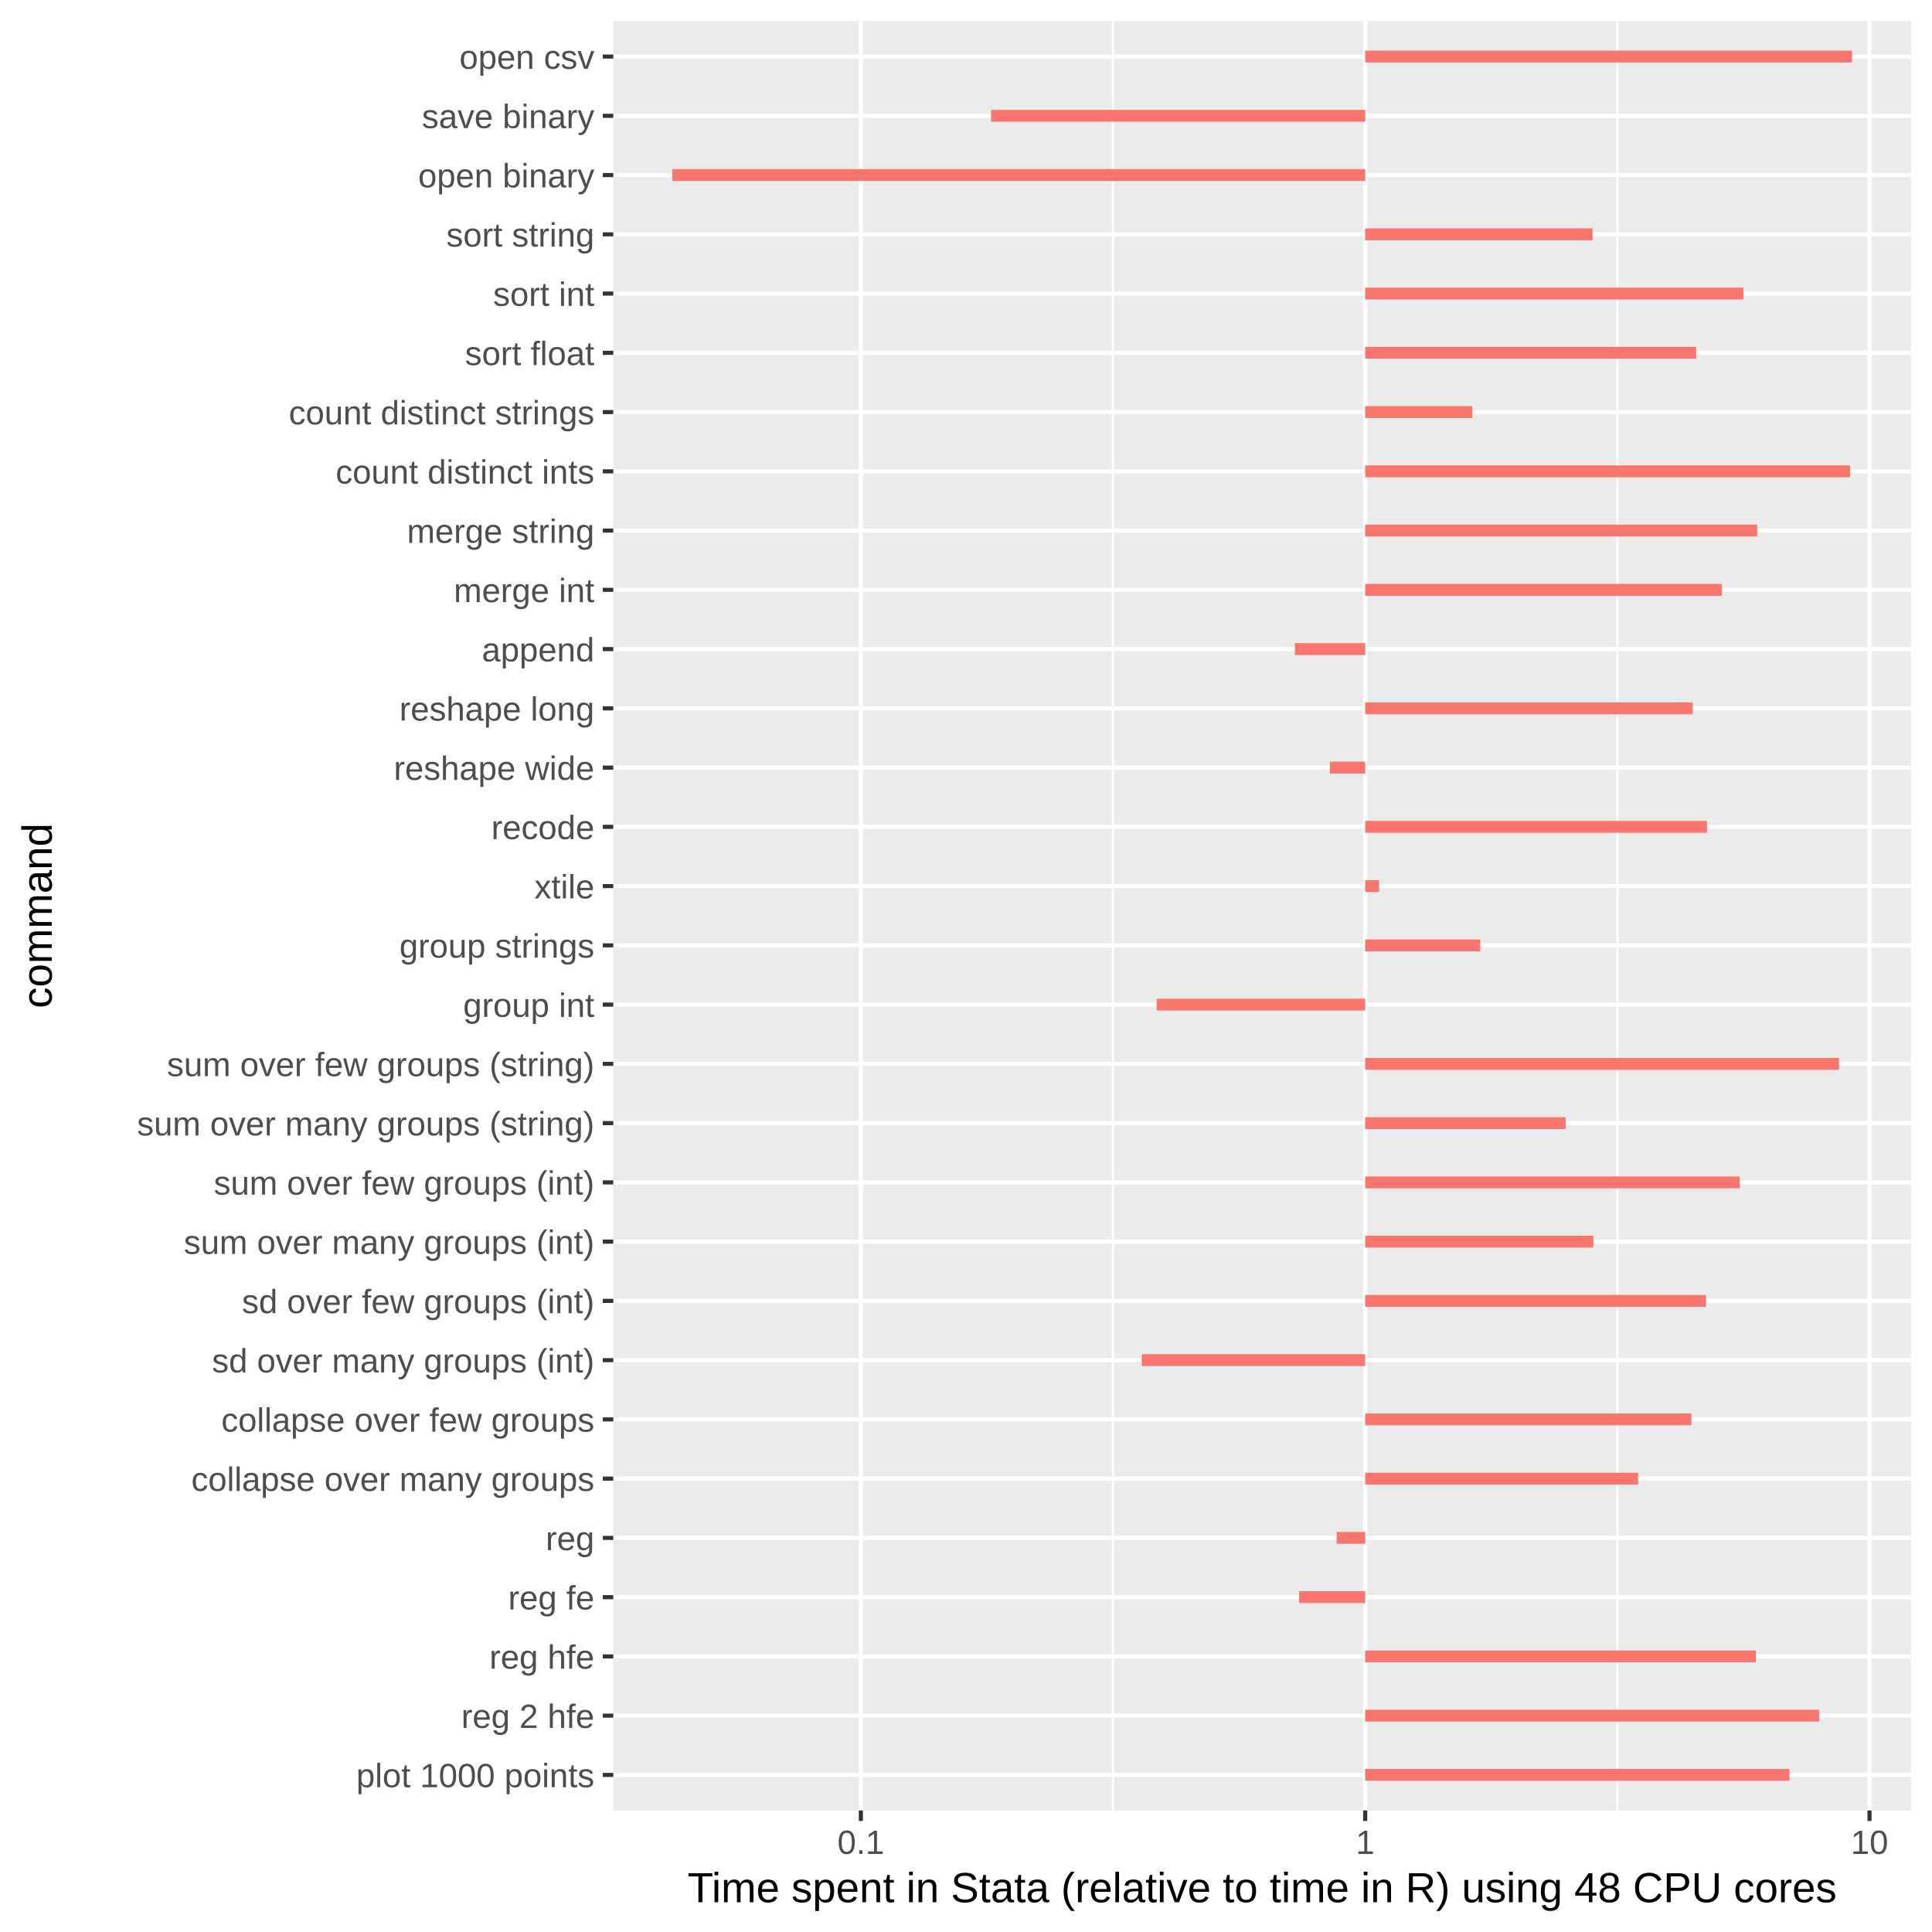
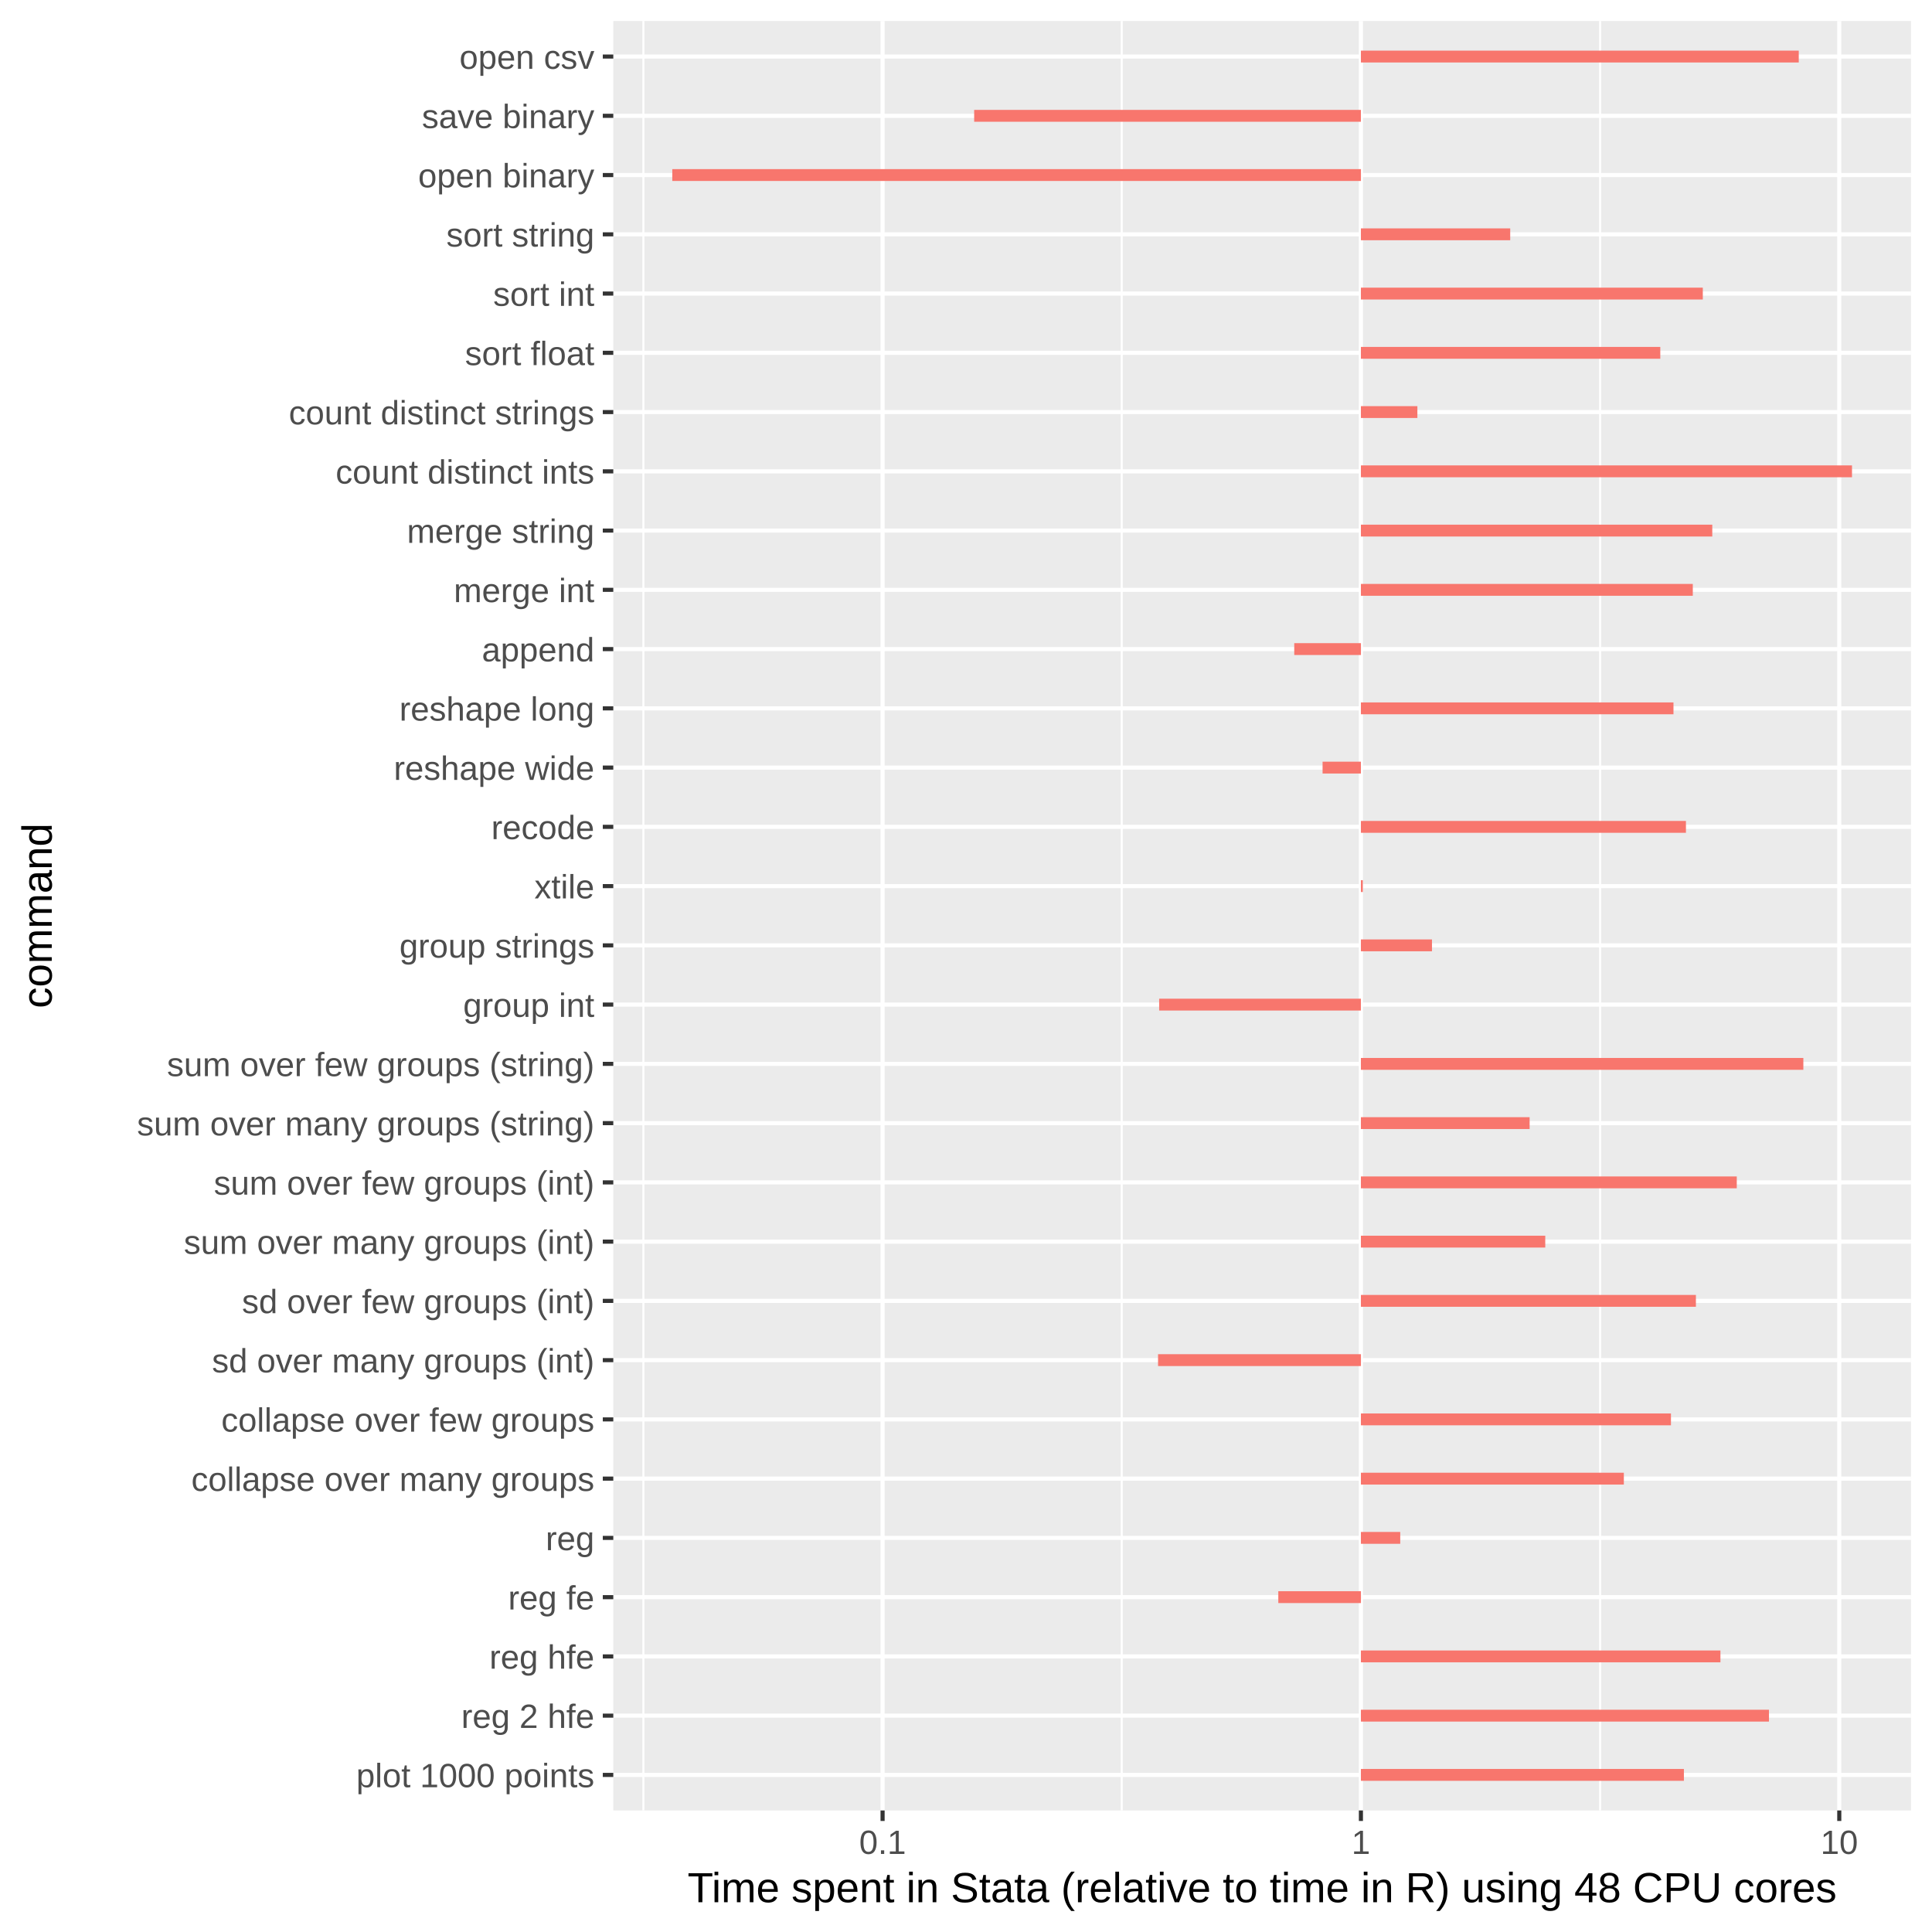
<svg xmlns="http://www.w3.org/2000/svg" class="svglite" width="504.00pt" height="504.00pt" viewBox="0 0 504.00 504.00">
  <defs>
    <style type="text/css">
    .svglite line, .svglite polyline, .svglite polygon, .svglite path, .svglite rect, .svglite circle {
      fill: none;
      stroke: #000000;
      stroke-linecap: round;
      stroke-linejoin: round;
      stroke-miterlimit: 10.00;
    }
    .svglite text {
      white-space: pre;
    }
  </style>
  </defs>
  <rect width="100%" height="100%" style="stroke: none; fill: #FFFFFF;" />
  <defs>
    <clipPath id="cpMC4wMHw1MDQuMDB8MC4wMHw1MDQuMDA=">
      <rect x="0.00" y="0.00" width="504.00" height="504.00" />
    </clipPath>
  </defs>
  <g clip-path="url(#cpMC4wMHw1MDQuMDB8MC4wMHw1MDQuMDA=)">
    <rect x="0.00" y="0.00" width="504.00" height="504.00" style="stroke-width: 1.07; stroke: #FFFFFF; fill: #FFFFFF;" />
  </g>
  <defs>
    <clipPath id="cpMTU5Ljk5fDQ5OC41Mnw1LjQ4fDQ3Mi4yOQ==">
      <rect x="159.99" y="5.48" width="338.53" height="466.82" />
    </clipPath>
  </defs>
  <g clip-path="url(#cpMTU5Ljk5fDQ5OC41Mnw1LjQ4fDQ3Mi4yOQ==)">
    <rect x="159.99" y="5.48" width="338.53" height="466.82" style="stroke-width: 1.07; stroke: none; fill: #EBEBEB;" />
-     <polyline points="290.35,472.29 290.35,5.48 " style="stroke-width: 0.53; stroke: #FFFFFF; stroke-linecap: butt;" />
-     <polyline points="421.92,472.29 421.92,5.48 " style="stroke-width: 0.53; stroke: #FFFFFF; stroke-linecap: butt;" />
+     <polyline points="167.84,472.29 167.84,5.48 " style="stroke-width: 0.53; stroke: #FFFFFF; stroke-linecap: butt;" />
+     <polyline points="292.63,472.29 292.63,5.48 " style="stroke-width: 0.53; stroke: #FFFFFF; stroke-linecap: butt;" />
+     <polyline points="417.42,472.29 417.42,5.48 " style="stroke-width: 0.53; stroke: #FFFFFF; stroke-linecap: butt;" />
    <polyline points="159.99,463.02 498.52,463.02 " style="stroke-width: 1.07; stroke: #FFFFFF; stroke-linecap: butt;" />
    <polyline points="159.99,447.56 498.52,447.56 " style="stroke-width: 1.07; stroke: #FFFFFF; stroke-linecap: butt;" />
    <polyline points="159.99,432.11 498.52,432.11 " style="stroke-width: 1.07; stroke: #FFFFFF; stroke-linecap: butt;" />
    <polyline points="159.99,416.65 498.52,416.65 " style="stroke-width: 1.07; stroke: #FFFFFF; stroke-linecap: butt;" />
    <polyline points="159.99,401.19 498.52,401.19 " style="stroke-width: 1.07; stroke: #FFFFFF; stroke-linecap: butt;" />
    <polyline points="159.99,385.73 498.52,385.73 " style="stroke-width: 1.07; stroke: #FFFFFF; stroke-linecap: butt;" />
    <polyline points="159.99,370.28 498.52,370.28 " style="stroke-width: 1.07; stroke: #FFFFFF; stroke-linecap: butt;" />
    <polyline points="159.99,354.82 498.52,354.82 " style="stroke-width: 1.07; stroke: #FFFFFF; stroke-linecap: butt;" />
    <polyline points="159.99,339.36 498.52,339.36 " style="stroke-width: 1.07; stroke: #FFFFFF; stroke-linecap: butt;" />
    <polyline points="159.99,323.90 498.52,323.90 " style="stroke-width: 1.07; stroke: #FFFFFF; stroke-linecap: butt;" />
    <polyline points="159.99,308.45 498.52,308.45 " style="stroke-width: 1.07; stroke: #FFFFFF; stroke-linecap: butt;" />
    <polyline points="159.99,292.99 498.52,292.99 " style="stroke-width: 1.07; stroke: #FFFFFF; stroke-linecap: butt;" />
    <polyline points="159.99,277.53 498.52,277.53 " style="stroke-width: 1.07; stroke: #FFFFFF; stroke-linecap: butt;" />
    <polyline points="159.99,262.07 498.52,262.07 " style="stroke-width: 1.07; stroke: #FFFFFF; stroke-linecap: butt;" />
    <polyline points="159.99,246.62 498.52,246.62 " style="stroke-width: 1.07; stroke: #FFFFFF; stroke-linecap: butt;" />
    <polyline points="159.99,231.16 498.52,231.16 " style="stroke-width: 1.07; stroke: #FFFFFF; stroke-linecap: butt;" />
    <polyline points="159.99,215.70 498.52,215.70 " style="stroke-width: 1.07; stroke: #FFFFFF; stroke-linecap: butt;" />
    <polyline points="159.99,200.24 498.52,200.24 " style="stroke-width: 1.07; stroke: #FFFFFF; stroke-linecap: butt;" />
    <polyline points="159.99,184.79 498.52,184.79 " style="stroke-width: 1.07; stroke: #FFFFFF; stroke-linecap: butt;" />
    <polyline points="159.99,169.33 498.52,169.33 " style="stroke-width: 1.07; stroke: #FFFFFF; stroke-linecap: butt;" />
    <polyline points="159.99,153.87 498.52,153.87 " style="stroke-width: 1.07; stroke: #FFFFFF; stroke-linecap: butt;" />
    <polyline points="159.99,138.41 498.52,138.41 " style="stroke-width: 1.07; stroke: #FFFFFF; stroke-linecap: butt;" />
    <polyline points="159.99,122.96 498.52,122.96 " style="stroke-width: 1.07; stroke: #FFFFFF; stroke-linecap: butt;" />
    <polyline points="159.99,107.50 498.52,107.50 " style="stroke-width: 1.07; stroke: #FFFFFF; stroke-linecap: butt;" />
    <polyline points="159.99,92.04 498.52,92.04 " style="stroke-width: 1.07; stroke: #FFFFFF; stroke-linecap: butt;" />
    <polyline points="159.99,76.58 498.52,76.58 " style="stroke-width: 1.07; stroke: #FFFFFF; stroke-linecap: butt;" />
    <polyline points="159.99,61.13 498.52,61.13 " style="stroke-width: 1.07; stroke: #FFFFFF; stroke-linecap: butt;" />
    <polyline points="159.99,45.67 498.52,45.67 " style="stroke-width: 1.07; stroke: #FFFFFF; stroke-linecap: butt;" />
    <polyline points="159.99,30.21 498.52,30.21 " style="stroke-width: 1.07; stroke: #FFFFFF; stroke-linecap: butt;" />
    <polyline points="159.99,14.75 498.52,14.75 " style="stroke-width: 1.07; stroke: #FFFFFF; stroke-linecap: butt;" />
-     <polyline points="224.57,472.29 224.57,5.48 " style="stroke-width: 1.07; stroke: #FFFFFF; stroke-linecap: butt;" />
-     <polyline points="356.13,472.29 356.13,5.48 " style="stroke-width: 1.07; stroke: #FFFFFF; stroke-linecap: butt;" />
-     <polyline points="487.70,472.29 487.70,5.48 " style="stroke-width: 1.07; stroke: #FFFFFF; stroke-linecap: butt;" />
-     <rect x="356.13" y="13.21" width="127.00" height="3.09" style="stroke-width: 1.07; stroke: none; stroke-linecap: butt; stroke-linejoin: miter; fill: #F8766D;" />
-     <rect x="258.54" y="28.67" width="97.59" height="3.09" style="stroke-width: 1.07; stroke: none; stroke-linecap: butt; stroke-linejoin: miter; fill: #F8766D;" />
-     <rect x="175.38" y="44.12" width="180.76" height="3.09" style="stroke-width: 1.07; stroke: none; stroke-linecap: butt; stroke-linejoin: miter; fill: #F8766D;" />
-     <rect x="356.13" y="59.58" width="59.32" height="3.09" style="stroke-width: 1.07; stroke: none; stroke-linecap: butt; stroke-linejoin: miter; fill: #F8766D;" />
-     <rect x="356.13" y="75.04" width="98.68" height="3.09" style="stroke-width: 1.07; stroke: none; stroke-linecap: butt; stroke-linejoin: miter; fill: #F8766D;" />
-     <rect x="356.13" y="90.50" width="86.34" height="3.09" style="stroke-width: 1.07; stroke: none; stroke-linecap: butt; stroke-linejoin: miter; fill: #F8766D;" />
-     <rect x="356.13" y="105.95" width="27.96" height="3.09" style="stroke-width: 1.07; stroke: none; stroke-linecap: butt; stroke-linejoin: miter; fill: #F8766D;" />
-     <rect x="356.13" y="121.41" width="126.52" height="3.09" style="stroke-width: 1.07; stroke: none; stroke-linecap: butt; stroke-linejoin: miter; fill: #F8766D;" />
-     <rect x="356.13" y="136.87" width="102.28" height="3.09" style="stroke-width: 1.07; stroke: none; stroke-linecap: butt; stroke-linejoin: miter; fill: #F8766D;" />
-     <rect x="356.13" y="152.33" width="93.07" height="3.09" style="stroke-width: 1.07; stroke: none; stroke-linecap: butt; stroke-linejoin: miter; fill: #F8766D;" />
-     <rect x="337.81" y="167.78" width="18.33" height="3.09" style="stroke-width: 1.07; stroke: none; stroke-linecap: butt; stroke-linejoin: miter; fill: #F8766D;" />
-     <rect x="356.13" y="183.24" width="85.45" height="3.09" style="stroke-width: 1.07; stroke: none; stroke-linecap: butt; stroke-linejoin: miter; fill: #F8766D;" />
-     <rect x="346.92" y="198.70" width="9.22" height="3.09" style="stroke-width: 1.07; stroke: none; stroke-linecap: butt; stroke-linejoin: miter; fill: #F8766D;" />
-     <rect x="356.13" y="214.16" width="89.18" height="3.09" style="stroke-width: 1.07; stroke: none; stroke-linecap: butt; stroke-linejoin: miter; fill: #F8766D;" />
-     <rect x="356.13" y="229.61" width="3.63" height="3.09" style="stroke-width: 1.07; stroke: none; stroke-linecap: butt; stroke-linejoin: miter; fill: #F8766D;" />
-     <rect x="356.13" y="245.07" width="30.02" height="3.09" style="stroke-width: 1.07; stroke: none; stroke-linecap: butt; stroke-linejoin: miter; fill: #F8766D;" />
-     <rect x="301.73" y="260.53" width="54.40" height="3.09" style="stroke-width: 1.07; stroke: none; stroke-linecap: butt; stroke-linejoin: miter; fill: #F8766D;" />
-     <rect x="356.13" y="275.99" width="123.61" height="3.09" style="stroke-width: 1.07; stroke: none; stroke-linecap: butt; stroke-linejoin: miter; fill: #F8766D;" />
-     <rect x="356.13" y="291.44" width="52.29" height="3.09" style="stroke-width: 1.07; stroke: none; stroke-linecap: butt; stroke-linejoin: miter; fill: #F8766D;" />
-     <rect x="356.13" y="306.90" width="97.73" height="3.09" style="stroke-width: 1.07; stroke: none; stroke-linecap: butt; stroke-linejoin: miter; fill: #F8766D;" />
-     <rect x="356.13" y="322.36" width="59.53" height="3.09" style="stroke-width: 1.07; stroke: none; stroke-linecap: butt; stroke-linejoin: miter; fill: #F8766D;" />
-     <rect x="356.13" y="337.81" width="88.91" height="3.09" style="stroke-width: 1.07; stroke: none; stroke-linecap: butt; stroke-linejoin: miter; fill: #F8766D;" />
-     <rect x="297.86" y="353.27" width="58.27" height="3.09" style="stroke-width: 1.07; stroke: none; stroke-linecap: butt; stroke-linejoin: miter; fill: #F8766D;" />
-     <rect x="356.13" y="368.73" width="85.09" height="3.09" style="stroke-width: 1.07; stroke: none; stroke-linecap: butt; stroke-linejoin: miter; fill: #F8766D;" />
-     <rect x="356.13" y="384.19" width="71.20" height="3.09" style="stroke-width: 1.07; stroke: none; stroke-linecap: butt; stroke-linejoin: miter; fill: #F8766D;" />
-     <rect x="348.70" y="399.64" width="7.44" height="3.09" style="stroke-width: 1.07; stroke: none; stroke-linecap: butt; stroke-linejoin: miter; fill: #F8766D;" />
-     <rect x="338.89" y="415.10" width="17.24" height="3.09" style="stroke-width: 1.07; stroke: none; stroke-linecap: butt; stroke-linejoin: miter; fill: #F8766D;" />
-     <rect x="356.13" y="430.56" width="101.95" height="3.09" style="stroke-width: 1.07; stroke: none; stroke-linecap: butt; stroke-linejoin: miter; fill: #F8766D;" />
-     <rect x="356.13" y="446.02" width="118.45" height="3.09" style="stroke-width: 1.07; stroke: none; stroke-linecap: butt; stroke-linejoin: miter; fill: #F8766D;" />
-     <rect x="356.13" y="461.47" width="110.68" height="3.09" style="stroke-width: 1.07; stroke: none; stroke-linecap: butt; stroke-linejoin: miter; fill: #F8766D;" />
+     <polyline points="230.24,472.29 230.24,5.48 " style="stroke-width: 1.07; stroke: #FFFFFF; stroke-linecap: butt;" />
+     <polyline points="355.02,472.29 355.02,5.48 " style="stroke-width: 1.07; stroke: #FFFFFF; stroke-linecap: butt;" />
+     <polyline points="479.81,472.29 479.81,5.48 " style="stroke-width: 1.07; stroke: #FFFFFF; stroke-linecap: butt;" />
+     <rect x="355.02" y="13.21" width="114.22" height="3.09" style="stroke-width: 1.07; stroke: none; stroke-linecap: butt; stroke-linejoin: miter; fill: #F8766D;" />
+     <rect x="254.13" y="28.67" width="100.89" height="3.09" style="stroke-width: 1.07; stroke: none; stroke-linecap: butt; stroke-linejoin: miter; fill: #F8766D;" />
+     <rect x="175.38" y="44.12" width="179.65" height="3.09" style="stroke-width: 1.07; stroke: none; stroke-linecap: butt; stroke-linejoin: miter; fill: #F8766D;" />
+     <rect x="355.02" y="59.58" width="38.95" height="3.09" style="stroke-width: 1.07; stroke: none; stroke-linecap: butt; stroke-linejoin: miter; fill: #F8766D;" />
+     <rect x="355.02" y="75.04" width="89.19" height="3.09" style="stroke-width: 1.07; stroke: none; stroke-linecap: butt; stroke-linejoin: miter; fill: #F8766D;" />
+     <rect x="355.02" y="90.50" width="78.10" height="3.09" style="stroke-width: 1.07; stroke: none; stroke-linecap: butt; stroke-linejoin: miter; fill: #F8766D;" />
+     <rect x="355.02" y="105.95" width="14.73" height="3.09" style="stroke-width: 1.07; stroke: none; stroke-linecap: butt; stroke-linejoin: miter; fill: #F8766D;" />
+     <rect x="355.02" y="121.41" width="128.11" height="3.09" style="stroke-width: 1.07; stroke: none; stroke-linecap: butt; stroke-linejoin: miter; fill: #F8766D;" />
+     <rect x="355.02" y="136.87" width="91.66" height="3.09" style="stroke-width: 1.07; stroke: none; stroke-linecap: butt; stroke-linejoin: miter; fill: #F8766D;" />
+     <rect x="355.02" y="152.33" width="86.58" height="3.09" style="stroke-width: 1.07; stroke: none; stroke-linecap: butt; stroke-linejoin: miter; fill: #F8766D;" />
+     <rect x="337.63" y="167.78" width="17.40" height="3.09" style="stroke-width: 1.07; stroke: none; stroke-linecap: butt; stroke-linejoin: miter; fill: #F8766D;" />
+     <rect x="355.02" y="183.24" width="81.54" height="3.09" style="stroke-width: 1.07; stroke: none; stroke-linecap: butt; stroke-linejoin: miter; fill: #F8766D;" />
+     <rect x="345.02" y="198.70" width="10.00" height="3.09" style="stroke-width: 1.07; stroke: none; stroke-linecap: butt; stroke-linejoin: miter; fill: #F8766D;" />
+     <rect x="355.02" y="214.16" width="84.79" height="3.09" style="stroke-width: 1.07; stroke: none; stroke-linecap: butt; stroke-linejoin: miter; fill: #F8766D;" />
+     <rect x="355.02" y="229.61" width="0.50" height="3.09" style="stroke-width: 1.07; stroke: none; stroke-linecap: butt; stroke-linejoin: miter; fill: #F8766D;" />
+     <rect x="355.02" y="245.07" width="18.54" height="3.09" style="stroke-width: 1.07; stroke: none; stroke-linecap: butt; stroke-linejoin: miter; fill: #F8766D;" />
+     <rect x="302.39" y="260.53" width="52.63" height="3.09" style="stroke-width: 1.07; stroke: none; stroke-linecap: butt; stroke-linejoin: miter; fill: #F8766D;" />
+     <rect x="355.02" y="275.99" width="115.42" height="3.09" style="stroke-width: 1.07; stroke: none; stroke-linecap: butt; stroke-linejoin: miter; fill: #F8766D;" />
+     <rect x="355.02" y="291.44" width="44.01" height="3.09" style="stroke-width: 1.07; stroke: none; stroke-linecap: butt; stroke-linejoin: miter; fill: #F8766D;" />
+     <rect x="355.02" y="306.90" width="98.05" height="3.09" style="stroke-width: 1.07; stroke: none; stroke-linecap: butt; stroke-linejoin: miter; fill: #F8766D;" />
+     <rect x="355.02" y="322.36" width="48.09" height="3.09" style="stroke-width: 1.07; stroke: none; stroke-linecap: butt; stroke-linejoin: miter; fill: #F8766D;" />
+     <rect x="355.02" y="337.81" width="87.39" height="3.09" style="stroke-width: 1.07; stroke: none; stroke-linecap: butt; stroke-linejoin: miter; fill: #F8766D;" />
+     <rect x="302.10" y="353.27" width="52.93" height="3.09" style="stroke-width: 1.07; stroke: none; stroke-linecap: butt; stroke-linejoin: miter; fill: #F8766D;" />
+     <rect x="355.02" y="368.73" width="80.88" height="3.09" style="stroke-width: 1.07; stroke: none; stroke-linecap: butt; stroke-linejoin: miter; fill: #F8766D;" />
+     <rect x="355.02" y="384.19" width="68.59" height="3.09" style="stroke-width: 1.07; stroke: none; stroke-linecap: butt; stroke-linejoin: miter; fill: #F8766D;" />
+     <rect x="355.02" y="399.64" width="10.26" height="3.09" style="stroke-width: 1.07; stroke: none; stroke-linecap: butt; stroke-linejoin: miter; fill: #F8766D;" />
+     <rect x="333.47" y="415.10" width="21.56" height="3.09" style="stroke-width: 1.07; stroke: none; stroke-linecap: butt; stroke-linejoin: miter; fill: #F8766D;" />
+     <rect x="355.02" y="430.56" width="93.79" height="3.09" style="stroke-width: 1.07; stroke: none; stroke-linecap: butt; stroke-linejoin: miter; fill: #F8766D;" />
+     <rect x="355.02" y="446.02" width="106.45" height="3.09" style="stroke-width: 1.07; stroke: none; stroke-linecap: butt; stroke-linejoin: miter; fill: #F8766D;" />
+     <rect x="355.02" y="461.47" width="84.26" height="3.09" style="stroke-width: 1.07; stroke: none; stroke-linecap: butt; stroke-linejoin: miter; fill: #F8766D;" />
  </g>
  <g clip-path="url(#cpMC4wMHw1MDQuMDB8MC4wMHw1MDQuMDA=)">
    <text x="155.06" y="466.23" text-anchor="end" style="font-size: 8.80px;fill: #4D4D4D; font-family: &quot;Liberation Sans&quot;;" textLength="71.86px" lengthAdjust="spacingAndGlyphs">plot 1000 points</text>
    <text x="155.06" y="450.77" text-anchor="end" style="font-size: 8.80px;fill: #4D4D4D; font-family: &quot;Liberation Sans&quot;;" textLength="39.69px" lengthAdjust="spacingAndGlyphs">reg 2 hfe</text>
    <text x="155.06" y="435.31" text-anchor="end" style="font-size: 8.80px;fill: #4D4D4D; font-family: &quot;Liberation Sans&quot;;" textLength="31.30px" lengthAdjust="spacingAndGlyphs">reg hfe</text>
    <text x="155.06" y="419.86" text-anchor="end" style="font-size: 8.80px;fill: #4D4D4D; font-family: &quot;Liberation Sans&quot;;" textLength="25.73px" lengthAdjust="spacingAndGlyphs">reg fe</text>
    <text x="155.06" y="404.40" text-anchor="end" style="font-size: 8.80px;fill: #4D4D4D; font-family: &quot;Liberation Sans&quot;;" textLength="14.42px" lengthAdjust="spacingAndGlyphs">reg</text>
    <text x="155.06" y="388.94" text-anchor="end" style="font-size: 8.80px;fill: #4D4D4D; font-family: &quot;Liberation Sans&quot;;" textLength="118.98px" lengthAdjust="spacingAndGlyphs">collapse over many groups</text>
    <text x="155.06" y="373.48" text-anchor="end" style="font-size: 8.80px;fill: #4D4D4D; font-family: &quot;Liberation Sans&quot;;" textLength="109.94px" lengthAdjust="spacingAndGlyphs">collapse over few groups</text>
    <text x="155.06" y="358.03" text-anchor="end" style="font-size: 8.80px;fill: #4D4D4D; font-family: &quot;Liberation Sans&quot;;" textLength="114.18px" lengthAdjust="spacingAndGlyphs">sd over many groups (int)</text>
    <text x="155.06" y="342.57" text-anchor="end" style="font-size: 8.80px;fill: #4D4D4D; font-family: &quot;Liberation Sans&quot;;" textLength="105.15px" lengthAdjust="spacingAndGlyphs">sd over few groups (int)</text>
    <text x="155.06" y="327.11" text-anchor="end" style="font-size: 8.80px;fill: #4D4D4D; font-family: &quot;Liberation Sans&quot;;" textLength="122.74px" lengthAdjust="spacingAndGlyphs">sum over many groups (int)</text>
    <text x="155.06" y="311.65" text-anchor="end" style="font-size: 8.80px;fill: #4D4D4D; font-family: &quot;Liberation Sans&quot;;" textLength="113.70px" lengthAdjust="spacingAndGlyphs">sum over few groups (int)</text>
    <text x="155.06" y="296.20" text-anchor="end" style="font-size: 8.80px;fill: #4D4D4D; font-family: &quot;Liberation Sans&quot;;" textLength="136.53px" lengthAdjust="spacingAndGlyphs">sum over many groups (string)</text>
    <text x="155.06" y="280.74" text-anchor="end" style="font-size: 8.80px;fill: #4D4D4D; font-family: &quot;Liberation Sans&quot;;" textLength="127.49px" lengthAdjust="spacingAndGlyphs">sum over few groups (string)</text>
    <text x="155.06" y="265.28" text-anchor="end" style="font-size: 8.80px;fill: #4D4D4D; font-family: &quot;Liberation Sans&quot;;" textLength="39.82px" lengthAdjust="spacingAndGlyphs">group int</text>
    <text x="155.06" y="249.82" text-anchor="end" style="font-size: 8.80px;fill: #4D4D4D; font-family: &quot;Liberation Sans&quot;;" textLength="58.19px" lengthAdjust="spacingAndGlyphs">group strings</text>
    <text x="155.06" y="234.37" text-anchor="end" style="font-size: 8.80px;fill: #4D4D4D; font-family: &quot;Liberation Sans&quot;;" textLength="18.96px" lengthAdjust="spacingAndGlyphs">xtile</text>
    <text x="155.06" y="218.91" text-anchor="end" style="font-size: 8.80px;fill: #4D4D4D; font-family: &quot;Liberation Sans&quot;;" textLength="30.06px" lengthAdjust="spacingAndGlyphs">recode</text>
    <text x="155.06" y="203.45" text-anchor="end" style="font-size: 8.80px;fill: #4D4D4D; font-family: &quot;Liberation Sans&quot;;" textLength="58.82px" lengthAdjust="spacingAndGlyphs">reshape wide</text>
    <text x="155.06" y="187.99" text-anchor="end" style="font-size: 8.80px;fill: #4D4D4D; font-family: &quot;Liberation Sans&quot;;" textLength="57.18px" lengthAdjust="spacingAndGlyphs">reshape long</text>
    <text x="155.06" y="172.54" text-anchor="end" style="font-size: 8.80px;fill: #4D4D4D; font-family: &quot;Liberation Sans&quot;;" textLength="33.14px" lengthAdjust="spacingAndGlyphs">append</text>
    <text x="155.06" y="157.08" text-anchor="end" style="font-size: 8.80px;fill: #4D4D4D; font-family: &quot;Liberation Sans&quot;;" textLength="42.71px" lengthAdjust="spacingAndGlyphs">merge int</text>
    <text x="155.06" y="141.62" text-anchor="end" style="font-size: 8.80px;fill: #4D4D4D; font-family: &quot;Liberation Sans&quot;;" textLength="56.50px" lengthAdjust="spacingAndGlyphs">merge string</text>
    <text x="155.06" y="126.16" text-anchor="end" style="font-size: 8.80px;fill: #4D4D4D; font-family: &quot;Liberation Sans&quot;;" textLength="78.84px" lengthAdjust="spacingAndGlyphs">count distinct ints</text>
    <text x="155.06" y="110.71" text-anchor="end" style="font-size: 8.80px;fill: #4D4D4D; font-family: &quot;Liberation Sans&quot;;" textLength="92.63px" lengthAdjust="spacingAndGlyphs">count distinct strings</text>
    <text x="155.06" y="95.25" text-anchor="end" style="font-size: 8.80px;fill: #4D4D4D; font-family: &quot;Liberation Sans&quot;;" textLength="39.60px" lengthAdjust="spacingAndGlyphs">sort float</text>
    <text x="155.06" y="79.79" text-anchor="end" style="font-size: 8.80px;fill: #4D4D4D; font-family: &quot;Liberation Sans&quot;;" textLength="31.30px" lengthAdjust="spacingAndGlyphs">sort int</text>
    <text x="155.06" y="64.33" text-anchor="end" style="font-size: 8.80px;fill: #4D4D4D; font-family: &quot;Liberation Sans&quot;;" textLength="45.09px" lengthAdjust="spacingAndGlyphs">sort string</text>
    <text x="155.06" y="48.88" text-anchor="end" style="font-size: 8.80px;fill: #4D4D4D; font-family: &quot;Liberation Sans&quot;;" textLength="52.57px" lengthAdjust="spacingAndGlyphs">open binary</text>
    <text x="155.06" y="33.42" text-anchor="end" style="font-size: 8.80px;fill: #4D4D4D; font-family: &quot;Liberation Sans&quot;;" textLength="51.21px" lengthAdjust="spacingAndGlyphs">save binary</text>
    <text x="155.06" y="17.96" text-anchor="end" style="font-size: 8.80px;fill: #4D4D4D; font-family: &quot;Liberation Sans&quot;;" textLength="39.38px" lengthAdjust="spacingAndGlyphs">open csv</text>
    <polyline points="157.25,463.02 159.99,463.02 " style="stroke-width: 1.07; stroke: #333333; stroke-linecap: butt;" />
    <polyline points="157.25,447.56 159.99,447.56 " style="stroke-width: 1.07; stroke: #333333; stroke-linecap: butt;" />
    <polyline points="157.25,432.11 159.99,432.11 " style="stroke-width: 1.07; stroke: #333333; stroke-linecap: butt;" />
    <polyline points="157.25,416.65 159.99,416.65 " style="stroke-width: 1.07; stroke: #333333; stroke-linecap: butt;" />
    <polyline points="157.25,401.19 159.99,401.19 " style="stroke-width: 1.07; stroke: #333333; stroke-linecap: butt;" />
    <polyline points="157.25,385.73 159.99,385.73 " style="stroke-width: 1.07; stroke: #333333; stroke-linecap: butt;" />
    <polyline points="157.25,370.28 159.99,370.28 " style="stroke-width: 1.07; stroke: #333333; stroke-linecap: butt;" />
    <polyline points="157.25,354.82 159.99,354.82 " style="stroke-width: 1.07; stroke: #333333; stroke-linecap: butt;" />
    <polyline points="157.25,339.36 159.99,339.36 " style="stroke-width: 1.07; stroke: #333333; stroke-linecap: butt;" />
    <polyline points="157.25,323.90 159.99,323.90 " style="stroke-width: 1.07; stroke: #333333; stroke-linecap: butt;" />
    <polyline points="157.25,308.45 159.99,308.45 " style="stroke-width: 1.07; stroke: #333333; stroke-linecap: butt;" />
    <polyline points="157.25,292.99 159.99,292.99 " style="stroke-width: 1.07; stroke: #333333; stroke-linecap: butt;" />
    <polyline points="157.25,277.53 159.99,277.53 " style="stroke-width: 1.07; stroke: #333333; stroke-linecap: butt;" />
    <polyline points="157.25,262.07 159.99,262.07 " style="stroke-width: 1.07; stroke: #333333; stroke-linecap: butt;" />
    <polyline points="157.25,246.62 159.99,246.62 " style="stroke-width: 1.07; stroke: #333333; stroke-linecap: butt;" />
    <polyline points="157.25,231.16 159.99,231.16 " style="stroke-width: 1.07; stroke: #333333; stroke-linecap: butt;" />
    <polyline points="157.25,215.70 159.99,215.70 " style="stroke-width: 1.07; stroke: #333333; stroke-linecap: butt;" />
    <polyline points="157.25,200.24 159.99,200.24 " style="stroke-width: 1.07; stroke: #333333; stroke-linecap: butt;" />
    <polyline points="157.25,184.79 159.99,184.79 " style="stroke-width: 1.07; stroke: #333333; stroke-linecap: butt;" />
    <polyline points="157.25,169.33 159.99,169.33 " style="stroke-width: 1.07; stroke: #333333; stroke-linecap: butt;" />
    <polyline points="157.25,153.87 159.99,153.87 " style="stroke-width: 1.07; stroke: #333333; stroke-linecap: butt;" />
    <polyline points="157.25,138.41 159.99,138.41 " style="stroke-width: 1.07; stroke: #333333; stroke-linecap: butt;" />
    <polyline points="157.25,122.96 159.99,122.96 " style="stroke-width: 1.07; stroke: #333333; stroke-linecap: butt;" />
    <polyline points="157.25,107.50 159.99,107.50 " style="stroke-width: 1.07; stroke: #333333; stroke-linecap: butt;" />
    <polyline points="157.25,92.04 159.99,92.04 " style="stroke-width: 1.07; stroke: #333333; stroke-linecap: butt;" />
    <polyline points="157.25,76.58 159.99,76.58 " style="stroke-width: 1.07; stroke: #333333; stroke-linecap: butt;" />
    <polyline points="157.25,61.13 159.99,61.13 " style="stroke-width: 1.07; stroke: #333333; stroke-linecap: butt;" />
    <polyline points="157.25,45.67 159.99,45.67 " style="stroke-width: 1.07; stroke: #333333; stroke-linecap: butt;" />
    <polyline points="157.25,30.21 159.99,30.21 " style="stroke-width: 1.07; stroke: #333333; stroke-linecap: butt;" />
    <polyline points="157.25,14.75 159.99,14.75 " style="stroke-width: 1.07; stroke: #333333; stroke-linecap: butt;" />
-     <polyline points="224.57,475.03 224.57,472.29 " style="stroke-width: 1.07; stroke: #333333; stroke-linecap: butt;" />
-     <polyline points="356.13,475.03 356.13,472.29 " style="stroke-width: 1.07; stroke: #333333; stroke-linecap: butt;" />
-     <polyline points="487.70,475.03 487.70,472.29 " style="stroke-width: 1.07; stroke: #333333; stroke-linecap: butt;" />
-     <text x="224.57" y="483.64" text-anchor="middle" style="font-size: 8.80px;fill: #4D4D4D; font-family: &quot;Liberation Sans&quot;;" textLength="13.98px" lengthAdjust="spacingAndGlyphs">0.1</text>
-     <text x="356.13" y="483.64" text-anchor="middle" style="font-size: 8.80px;fill: #4D4D4D; font-family: &quot;Liberation Sans&quot;;" textLength="5.59px" lengthAdjust="spacingAndGlyphs">1</text>
-     <text x="487.70" y="483.64" text-anchor="middle" style="font-size: 8.80px;fill: #4D4D4D; font-family: &quot;Liberation Sans&quot;;" textLength="11.19px" lengthAdjust="spacingAndGlyphs">10</text>
+     <polyline points="230.24,475.03 230.24,472.29 " style="stroke-width: 1.07; stroke: #333333; stroke-linecap: butt;" />
+     <polyline points="355.02,475.03 355.02,472.29 " style="stroke-width: 1.07; stroke: #333333; stroke-linecap: butt;" />
+     <polyline points="479.81,475.03 479.81,472.29 " style="stroke-width: 1.07; stroke: #333333; stroke-linecap: butt;" />
+     <text x="230.24" y="483.64" text-anchor="middle" style="font-size: 8.80px;fill: #4D4D4D; font-family: &quot;Liberation Sans&quot;;" textLength="13.98px" lengthAdjust="spacingAndGlyphs">0.1</text>
+     <text x="355.02" y="483.64" text-anchor="middle" style="font-size: 8.80px;fill: #4D4D4D; font-family: &quot;Liberation Sans&quot;;" textLength="5.59px" lengthAdjust="spacingAndGlyphs">1</text>
+     <text x="479.81" y="483.64" text-anchor="middle" style="font-size: 8.80px;fill: #4D4D4D; font-family: &quot;Liberation Sans&quot;;" textLength="11.19px" lengthAdjust="spacingAndGlyphs">10</text>
    <text x="329.25" y="496.23" text-anchor="middle" style="font-size: 11.00px; font-family: &quot;Liberation Sans&quot;;" textLength="338.08px" lengthAdjust="spacingAndGlyphs">Time spent in Stata (relative to time in R) using 48 CPU cores</text>
    <text transform="translate(13.50,238.89) rotate(-90)" text-anchor="middle" style="font-size: 11.00px; font-family: &quot;Liberation Sans&quot;;" textLength="54.90px" lengthAdjust="spacingAndGlyphs">command</text>
  </g>
</svg>
